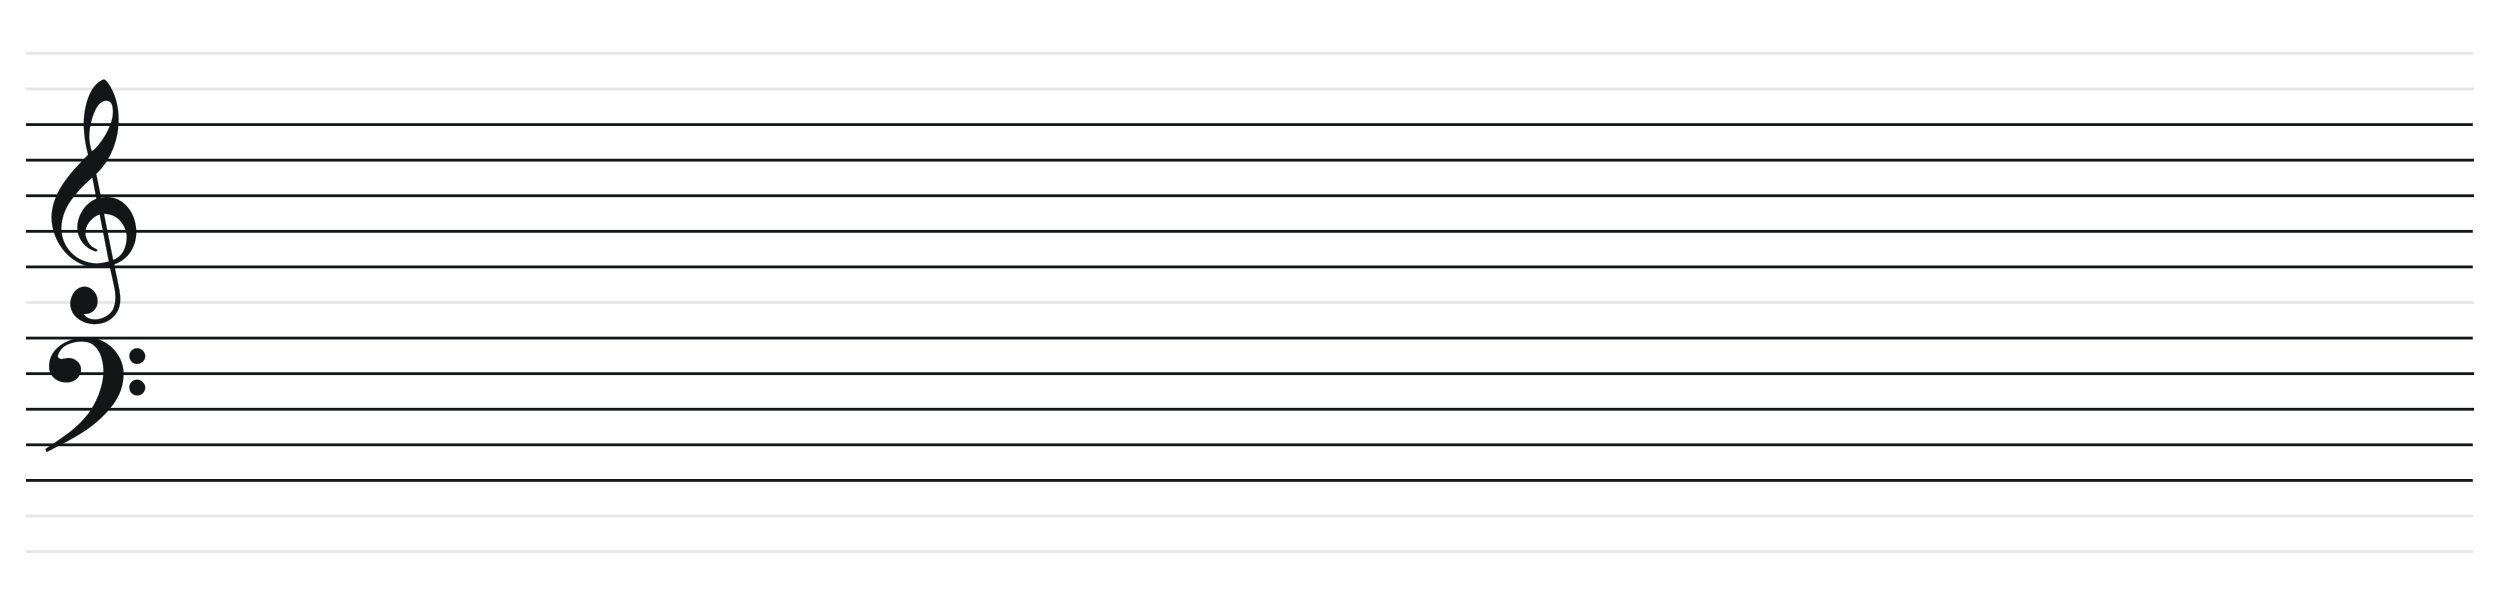
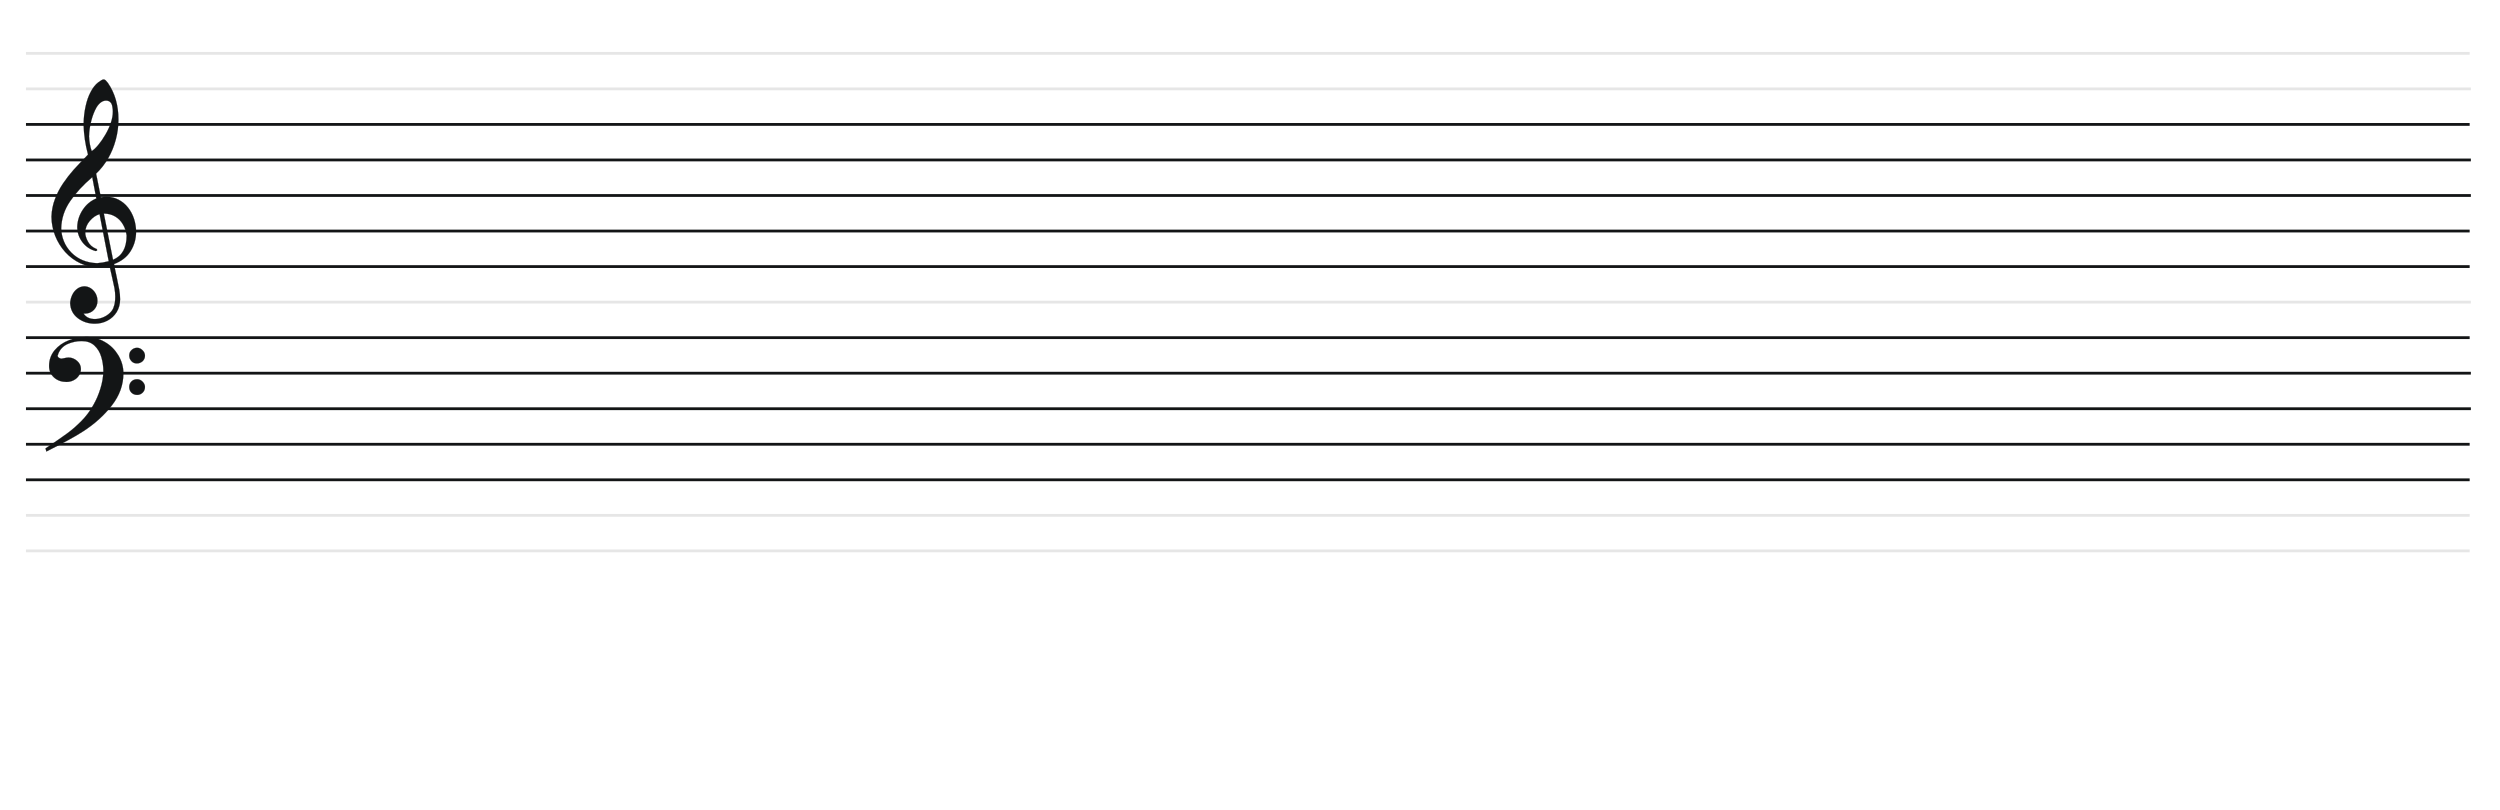
- <svg xmlns="http://www.w3.org/2000/svg" width="961.383" height="232.65" id="svg3033" version="1.1">
+ <svg xmlns="http://www.w3.org/2000/svg" viewbox="0 0 961.383 232.65" id="svg3033" version="1.1">
  <defs id="defs3035" />
  <g id="layer1" transform="translate(9.801093,-719.8104)">
    <rect style="fill:#e6e6e6;fill-opacity:1;fill-rule:evenodd" id="rect3433-8-4" width="941.383" height="1.078" x="0.199" y="835.596" />
    <rect style="fill:#e6e6e6;fill-opacity:1;fill-rule:evenodd" id="rect3435-5" width="940.918" height="1.078" x="0.199" y="917.698" />
    <rect style="fill:#e6e6e6;fill-opacity:1;fill-rule:evenodd" id="rect3437-1" width="940.918" height="1.078" x="0.199" y="931.382" />
    <rect style="fill:#e6e6e6;fill-opacity:1;fill-rule:evenodd" id="rect2440-4-4" width="940.918" height="1.078" x="0.199" y="739.81" />
    <rect style="fill:#e6e6e6;fill-opacity:1;fill-rule:evenodd" id="rect3413-8-8" width="941.383" height="1.078" x="0.199" y="753.494" />
    <g style="fill-rule:evenodd" id="g2402" transform="matrix(0.02320333,0,0,0.02313534,-21.01876,701.7053)">
      <path class="fil1 str1" d="m 1239,8245 c 158,-107 276,-188 352,-244 76,-55 156,-124 238,-206 82,-82 151,-175 207,-278 44,-76 82,-164 113,-264 31,-99 47,-195 50,-286 0,-85 -11,-166 -34,-242 -22,-77 -60,-140 -114,-191 -54,-50 -124,-75 -211,-75 -84,0 -163,17 -237,50 -73,34 -125,88 -154,164 0,7 -4,16 -10,29 2,16 10,28 25,37 15,9 28,13 40,13 6,0 23,-3 49,-9 27,-6 49,-10 67,-10 53,0 100,19 143,56 42,37 63,82 63,135 0,38 -11,74 -32,107 -21,33 -50,60 -87,79 -37,20 -78,29 -122,29 -80,0 -148,-24 -204,-73 -55,-50 -83,-113 -83,-192 0,-101 31,-188 92,-262 62,-74 140,-129 236,-166 95,-38 191,-56 289,-56 107,0 209,27 304,82 96,54 171,129 227,222 56,94 85,194 85,302 0,192 -64,370 -192,535 -128,165 -286,308 -475,430 -126,83 -330,195 -611,336 l -14,-52 z M 2628,6698 c 0,-36 13,-66 39,-90 25,-25 56,-37 93,-37 32,0 62,14 89,41 27,26 40,57 40,91 0,36 -14,67 -40,92 -28,24 -59,36 -94,36 -37,0 -67,-12 -91,-39 -24,-26 -36,-57 -36,-94 z m 0,524 c 0,-36 13,-67 37,-91 25,-25 56,-37 95,-37 32,0 61,13 89,40 26,27 40,56 40,88 0,39 -13,70 -38,95 -26,25 -56,38 -91,38 -39,0 -70,-13 -95,-37 -24,-24 -37,-56 -37,-96 z" id="path2414" style="fill:#131516;stroke:#131516;stroke-width:3" />
    </g>
    <rect style="fill:#131516;fill-opacity:1;fill-rule:evenodd" id="rect2440" width="940.918" height="1.078" x="0.199" y="849.28" />
    <rect style="fill:#131516;fill-opacity:1;fill-rule:evenodd" id="rect3413" width="941.383" height="1.078" x="0.199" y="862.964" />
    <rect style="fill:#131516;fill-opacity:1;fill-rule:evenodd" id="rect3433" width="941.383" height="1.078" x="0.199" y="876.647" />
    <rect style="fill:#131516;fill-opacity:1;fill-rule:evenodd" id="rect3435" width="940.918" height="1.078" x="0.199" y="890.331" />
    <rect style="fill:#131516;fill-opacity:1;fill-rule:evenodd" id="rect3437" width="940.918" height="1.078" x="0.199" y="904.015" />
    <g style="fill-rule:evenodd" id="g2416" transform="matrix(0.02270098,0,0,0.02312984,-16.90816,620.6844)">
      <path class="fil0 str0" d="m 2002,7851 c -61,17 -116,55 -167,113 -51,59 -76,124 -76,194 0,44 15,94 44,147 29,54 73,93 130,118 19,4 28,14 28,28 0,5 -7,10 -24,14 -91,-23 -166,-72 -224,-145 -58,-74 -88,-158 -90,-254 3,-103 34,-199 93,-287 60,-89 137,-152 231,-189 l -69,-355 c -154,128 -279,261 -376,401 -97,139 -147,290 -151,453 2,73 17,144 45,212 28,69 70,131 126,188 113,113 260,172 439,178 61,-4 126,-15 196,-33 l -155,-783 z m 72,-10 156,769 c 154,-62 231,-197 231,-403 -9,-69 -29,-131 -63,-186 -33,-56 -77,-100 -133,-132 -56,-32 -119,-48 -191,-48 z M 1869,6801 c 33,-20 71,-55 112,-104 41,-48 81,-105 119,-169 39,-65 70,-131 93,-198 23,-66 34,-129 34,-187 0,-25 -2,-50 -7,-72 -4,-36 -15,-64 -34,-83 -19,-18 -43,-28 -73,-28 -60,0 -114,37 -162,111 -37,64 -68,140 -90,226 -23,87 -36,173 -38,260 5,99 21,180 46,244 z m -63,58 c -45,-162 -70,-327 -75,-495 1,-108 12,-209 33,-303 20,-94 49,-175 87,-245 37,-70 80,-123 128,-159 43,-32 74,-49 91,-49 13,0 24,5 34,14 10,9 23,24 39,44 119,169 179,373 179,611 0,113 -15,223 -45,333 -29,109 -72,213 -129,310 -58,98 -126,183 -205,256 l 81,394 c 44,-5 74,-9 91,-9 76,0 144,16 207,48 63,32 117,75 161,130 44,54 78,116 102,186 23,70 36,143 36,219 0,118 -31,226 -93,323 -62,97 -155,168 -280,214 8,49 22,120 43,211 20,92 35,165 45,219 10,54 14,106 14,157 0,79 -19,149 -57,211 -39,62 -91,110 -157,144 -65,34 -137,51 -215,51 -110,0 -206,-31 -288,-92 -82,-62 -126,-145 -130,-251 3,-47 14,-91 34,-133 20,-42 47,-76 82,-102 34,-27 75,-41 122,-44 39,0 76,11 111,32 34,22 62,51 83,88 20,37 31,78 31,122 0,59 -20,109 -60,150 -40,41 -91,62 -152,62 l -23,0 c 39,60 103,91 192,91 45,0 91,-10 137,-28 47,-19 86,-44 119,-76 33,-32 55,-66 64,-102 17,-41 25,-98 25,-169 0,-48 -5,-96 -14,-144 -9,-47 -23,-110 -42,-188 -19,-77 -33,-137 -41,-178 -60,15 -122,23 -187,23 -109,0 -212,-22 -309,-67 -97,-45 -182,-107 -256,-187 -73,-80 -130,-170 -171,-272 -40,-101 -61,-207 -62,-317 4,-102 23,-200 59,-292 36,-93 82,-181 139,-263 57,-82 116,-157 177,-224 62,-66 143,-151 245,-254 z" id="path2418" style="fill:#131516;stroke:#131516;stroke-width:3" />
    </g>
    <rect style="fill:#131516;fill-opacity:1;fill-rule:evenodd" id="rect2440-4" width="940.918" height="1.078" x="0.199" y="767.178" />
    <rect style="fill:#131516;fill-opacity:1;fill-rule:evenodd" id="rect3413-8" width="941.383" height="1.078" x="0.199" y="780.861" />
    <rect style="fill:#131516;fill-opacity:1;fill-rule:evenodd" id="rect3433-8" width="941.383" height="1.078" x="0.199" y="794.545" />
    <rect style="fill:#131516;fill-opacity:1;fill-rule:evenodd" id="rect3435-2" width="940.918" height="1.078" x="0.199" y="808.229" />
    <rect style="fill:#131516;fill-opacity:1;fill-rule:evenodd" id="rect3437-4" width="940.918" height="1.078" x="0.199" y="821.913" />
  </g>
</svg>
